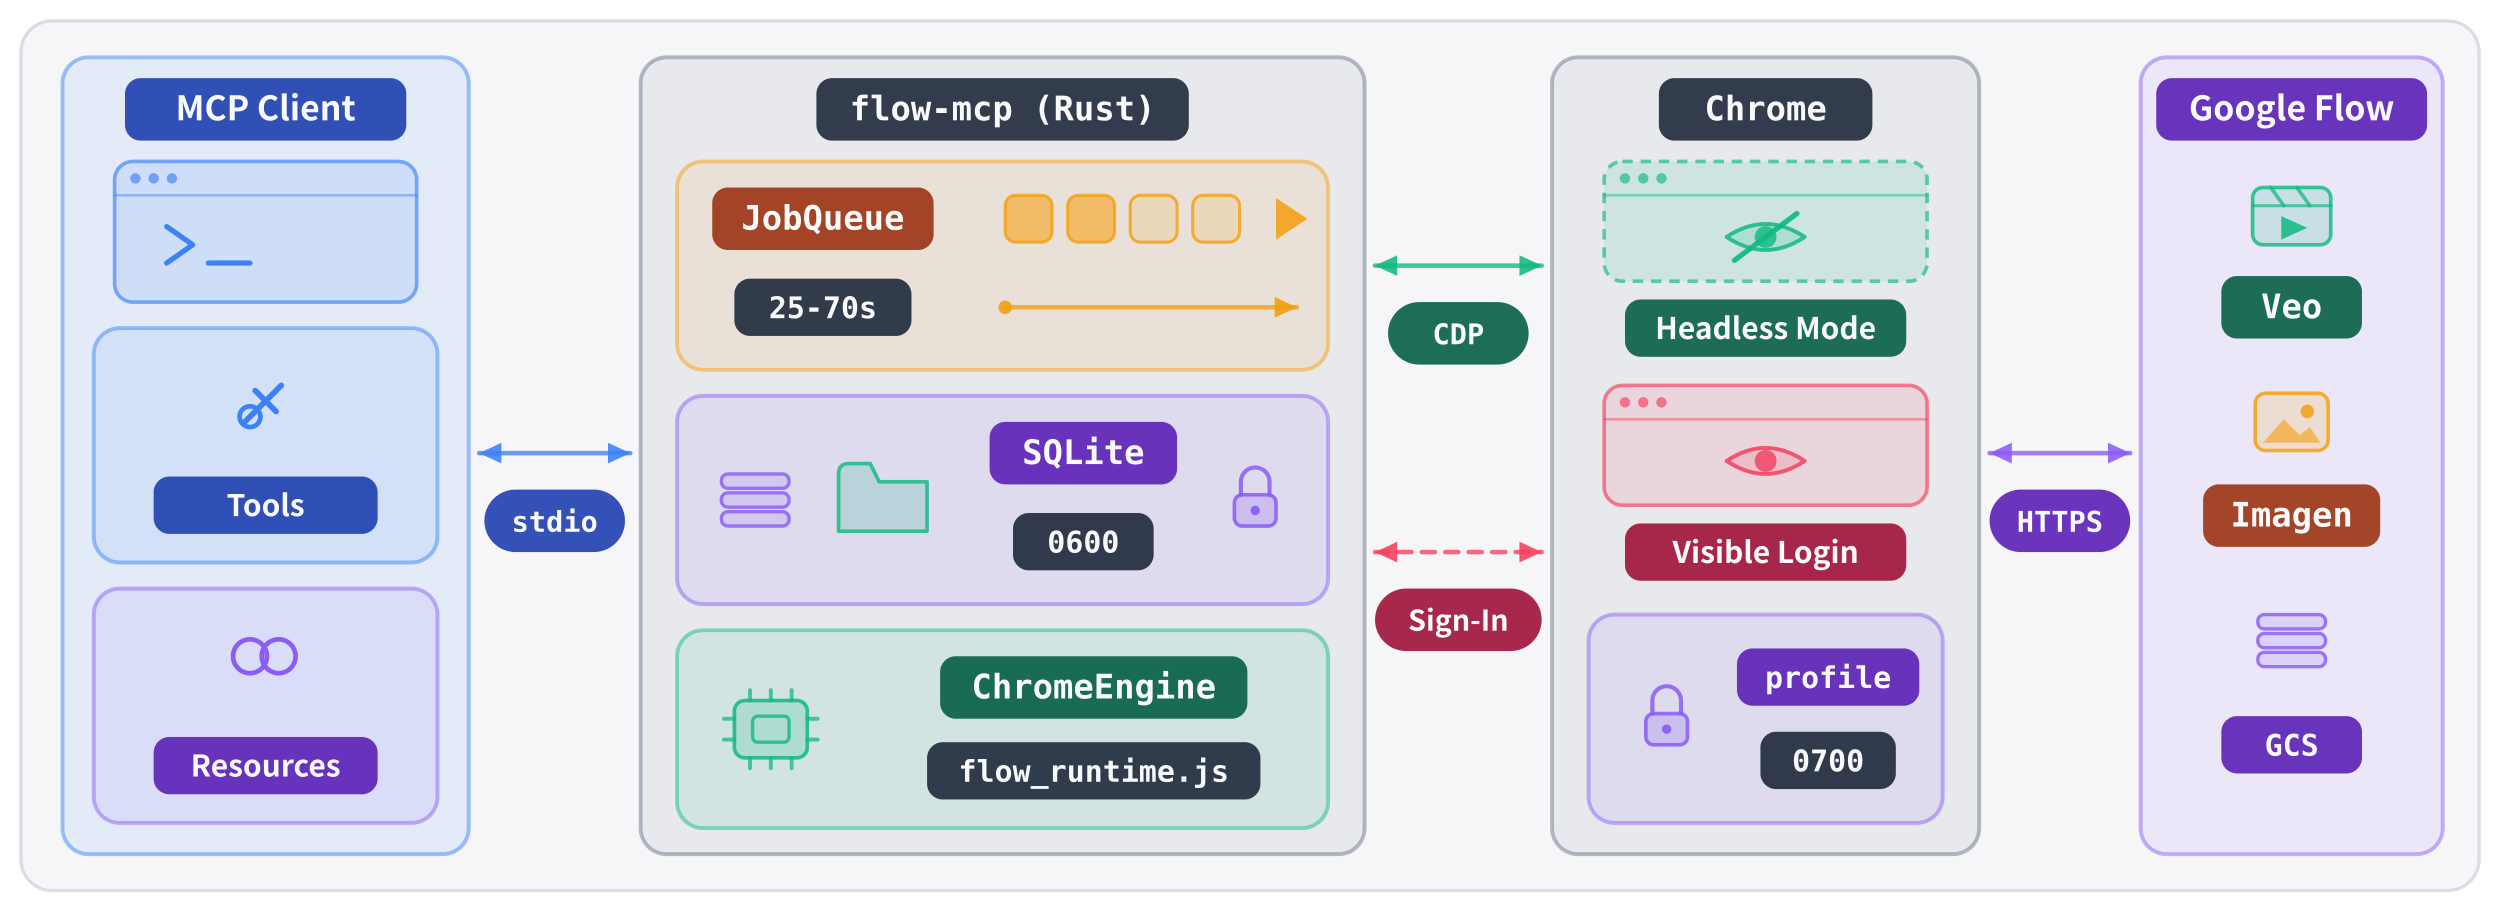
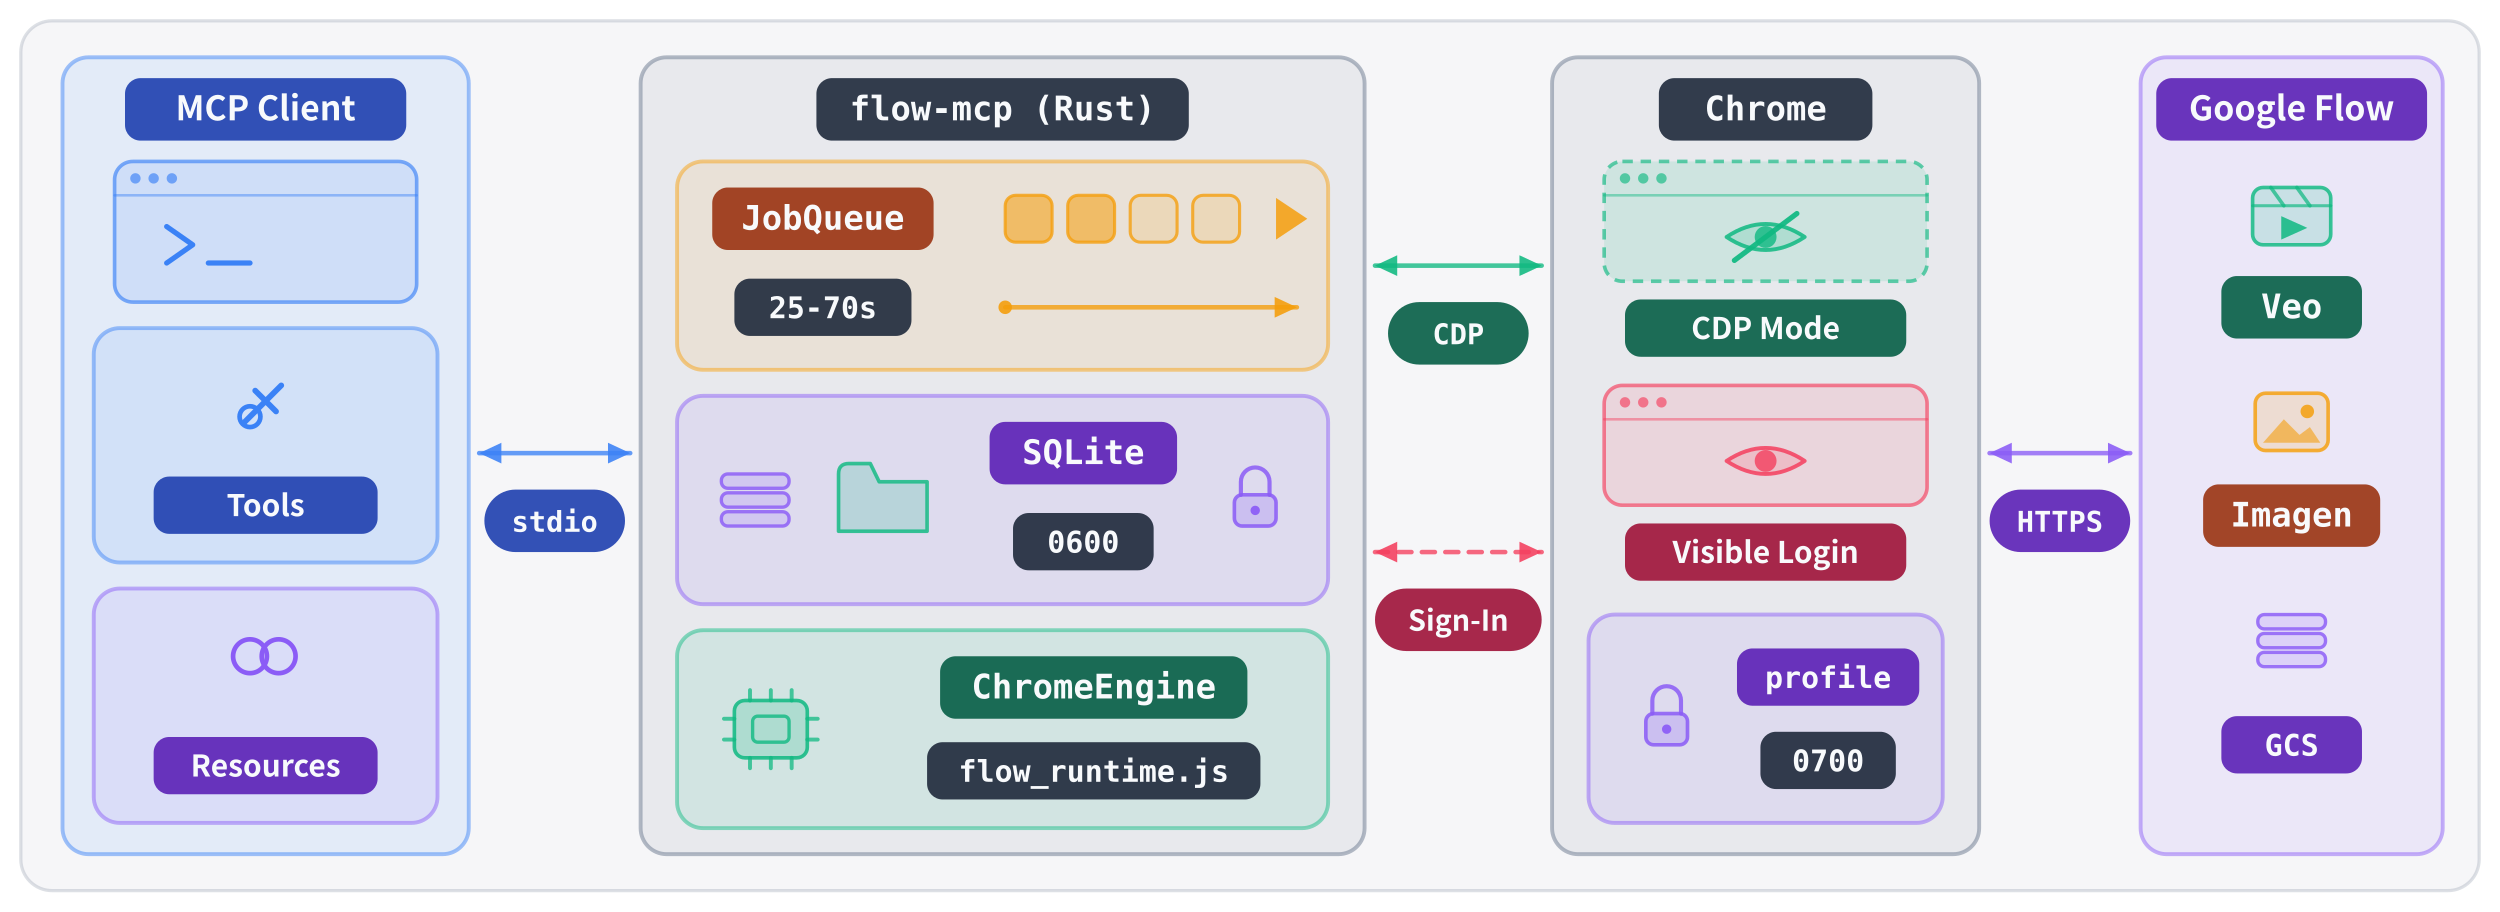
<svg xmlns="http://www.w3.org/2000/svg" viewBox="0 0 960 350" width="100%" role="img" aria-labelledby="svg-title svg-desc">
  <style>
    path, line, polyline, polygon { stroke-linecap: round; stroke-linejoin: round; }
    text { font-family: system-ui, -apple-system, 'Segoe UI', 'PingFang SC', 'Hiragino Sans', 'Noto Sans CJK SC', 'Noto Sans JP', sans-serif; }
    .mono { font-family: ui-monospace, 'SFMono-Regular', Menlo, Consolas, monospace; }
    .h1 { font-size: 13px; font-weight: 700; fill: #f8fafc; }
    .lbl { font-size: 11.5px; font-weight: 600; fill: #f8fafc; }
    .badge { font-size: 11.5px; font-weight: 600; fill: #f8fafc; }
    .pill { font-size: 11px; font-weight: 700; fill: #f8fafc; }
  </style>
  <defs>
    <marker id="arrow-blue" viewBox="0 0 10 10" refX="8.5" refY="5" markerWidth="6.5" markerHeight="6.5" orient="auto-start-reverse">
      <path d="M 1 1.5 L 8.5 5 L 1 8.5 z" fill="#3b82f6" fill-opacity="0.88" />
    </marker>
    <marker id="arrow-teal" viewBox="0 0 10 10" refX="8.5" refY="5" markerWidth="6.5" markerHeight="6.5" orient="auto-start-reverse">
      <path d="M 1 1.5 L 8.5 5 L 1 8.5 z" fill="#10b981" fill-opacity="0.88" />
    </marker>
    <marker id="arrow-amber" viewBox="0 0 10 10" refX="8.5" refY="5" markerWidth="6.5" markerHeight="6.5" orient="auto-start-reverse">
      <path d="M 1 1.5 L 8.5 5 L 1 8.5 z" fill="#f59e0b" fill-opacity="0.88" />
    </marker>
    <marker id="arrow-purple" viewBox="0 0 10 10" refX="8.5" refY="5" markerWidth="6.5" markerHeight="6.5" orient="auto-start-reverse">
      <path d="M 1 1.5 L 8.5 5 L 1 8.5 z" fill="#8b5cf6" fill-opacity="0.88" />
    </marker>
    <marker id="arrow-rose" viewBox="0 0 10 10" refX="8.5" refY="5" markerWidth="6.5" markerHeight="6.5" orient="auto-start-reverse">
      <path d="M 1 1.5 L 8.5 5 L 1 8.5 z" fill="#f43f5e" fill-opacity="0.88" />
    </marker>
    <marker id="arrow-slate" viewBox="0 0 10 10" refX="8.5" refY="5" markerWidth="6.5" markerHeight="6.5" orient="auto-start-reverse">
      <path d="M 1 1.5 L 8.5 5 L 1 8.5 z" fill="#64748b" fill-opacity="0.88" />
    </marker>
  </defs>
  <rect x="8" y="8" width="944" height="334" rx="12" fill="#64748b" fill-opacity="0.06" stroke="#64748b" stroke-opacity="0.22" stroke-width="1.25" />
  <rect x="24" y="22" width="156" height="306" rx="10" fill="#3b82f6" fill-opacity="0.1" stroke="#3b82f6" stroke-opacity="0.48" stroke-width="1.5" />
  <rect data-capsule="1" x="48.0" y="30.0" width="108" height="24.0" rx="6.0" fill="#1e40af" fill-opacity="0.90" stroke="none" />
  <text x="102.0" y="46.2" text-anchor="middle" class="h1" fill="#f8fafc">MCP Client</text>
  <rect x="44" y="62" width="116" height="54" rx="7" fill="#3b82f6" fill-opacity="0.12" stroke="#3b82f6" stroke-opacity="0.65" stroke-width="1.4" />
  <line x1="44" y1="75" x2="160" y2="75" stroke="#3b82f6" stroke-opacity="0.45" stroke-width="1" />
  <circle cx="52" cy="68.5" r="2" fill="#3b82f6" fill-opacity="0.65" />
  <circle cx="59" cy="68.5" r="2" fill="#3b82f6" fill-opacity="0.65" />
  <circle cx="66" cy="68.5" r="2" fill="#3b82f6" fill-opacity="0.65" />
  <path d="M 64 87 L 74 94 L 64 101 M 80 101 L 96 101" fill="none" stroke="#3b82f6" stroke-width="2" />
  <rect x="36" y="126" width="132" height="90" rx="10" fill="#3b82f6" fill-opacity="0.1" stroke="#3b82f6" stroke-opacity="0.48" stroke-width="1.5" />
  <path d="M 94 162 L 108 148 M 98 150 L 106 158" fill="none" stroke="#3b82f6" stroke-width="2.2" />
  <circle cx="96" cy="160" r="4" fill="none" stroke="#3b82f6" stroke-width="1.8" />
  <rect data-capsule="1" x="59.0" y="183.0" width="86" height="22.0" rx="6.0" fill="#1e40af" fill-opacity="0.90" stroke="none" />
  <text x="102.0" y="198.2" text-anchor="middle" class="lbl" fill="#f8fafc">Tools</text>
  <rect x="36" y="226" width="132" height="90" rx="10" fill="#8b5cf6" fill-opacity="0.1" stroke="#8b5cf6" stroke-opacity="0.48" stroke-width="1.5" />
  <circle cx="96" cy="252" r="6.5" fill="none" stroke="#8b5cf6" stroke-width="1.8" />
  <circle cx="107" cy="252" r="6.5" fill="none" stroke="#8b5cf6" stroke-width="1.8" />
  <rect data-capsule="1" x="59.0" y="283.0" width="86" height="22.0" rx="6.0" fill="#5b21b6" fill-opacity="0.90" stroke="none" />
  <text x="102.0" y="298.2" text-anchor="middle" class="lbl" fill="#f8fafc">Resources</text>
  <path d="M 184 174 L 242 174" fill="none" stroke="#3b82f6" stroke-opacity="0.78" stroke-width="1.75" marker-end="url(#arrow-blue)" marker-start="url(#arrow-blue)" />
  <rect data-capsule="1" x="186.0" y="188.0" width="54" height="24.0" rx="12.0" fill="#1e40af" fill-opacity="0.90" stroke="none" />
  <text x="213.0" y="204.2" text-anchor="middle" class="pill mono" fill="#f8fafc">stdio</text>
  <rect x="246" y="22" width="278" height="306" rx="10" fill="#64748b" fill-opacity="0.1" stroke="#64748b" stroke-opacity="0.48" stroke-width="1.5" />
  <rect data-capsule="1" x="313.5" y="30.0" width="143" height="24.0" rx="6.0" fill="#1e293b" fill-opacity="0.90" stroke="none" />
  <text x="385.0" y="46.2" text-anchor="middle" class="h1 mono" fill="#f8fafc">flow-mcp (Rust)</text>
  <rect x="260" y="62" width="250" height="80" rx="10" fill="#f59e0b" fill-opacity="0.1" stroke="#f59e0b" stroke-opacity="0.48" stroke-width="1.5" />
  <rect data-capsule="1" x="273.5" y="72.0" width="85" height="24.0" rx="6.0" fill="#9a3412" fill-opacity="0.90" stroke="none" />
  <text x="316.0" y="88.2" text-anchor="middle" class="h1 mono" fill="#f8fafc">JobQueue</text>
  <rect data-capsule="1" x="282.0" y="107.0" width="68" height="22.0" rx="6.0" fill="#1e293b" fill-opacity="0.90" stroke="none" />
  <text x="316.0" y="122.2" text-anchor="middle" class="badge mono" fill="#f8fafc">25-70s</text>
  <rect x="386" y="75" width="18" height="18" rx="4" fill="#f59e0b" fill-opacity="0.55" stroke="#f59e0b" stroke-opacity="0.78" stroke-width="1.2" />
  <rect x="410" y="75" width="18" height="18" rx="4" fill="#f59e0b" fill-opacity="0.55" stroke="#f59e0b" stroke-opacity="0.78" stroke-width="1.2" />
  <rect x="434" y="75" width="18" height="18" rx="4" fill="#f59e0b" fill-opacity="0.14" stroke="#f59e0b" stroke-opacity="0.78" stroke-width="1.2" />
  <rect x="458" y="75" width="18" height="18" rx="4" fill="#f59e0b" fill-opacity="0.14" stroke="#f59e0b" stroke-opacity="0.78" stroke-width="1.2" />
  <polygon points="490,76 502,84 490,92" fill="#f59e0b" fill-opacity="0.84" />
  <path d="M 386 118 L 498 118" fill="none" stroke="#f59e0b" stroke-opacity="0.78" stroke-width="1.75" marker-end="url(#arrow-amber)" />
  <circle data-anchor="1" cx="386" cy="118" r="2.6" fill="#f59e0b" fill-opacity="0.88" />
  <rect x="260" y="152" width="250" height="80" rx="10" fill="#8b5cf6" fill-opacity="0.1" stroke="#8b5cf6" stroke-opacity="0.48" stroke-width="1.5" />
  <rect x="277" y="182" width="26" height="5.5" rx="2.5" fill="#8b5cf6" fill-opacity="0.16" stroke="#8b5cf6" stroke-opacity="0.82" stroke-width="1.3" />
  <rect x="277" y="189.25" width="26" height="5.5" rx="2.5" fill="#8b5cf6" fill-opacity="0.16" stroke="#8b5cf6" stroke-opacity="0.82" stroke-width="1.3" />
  <rect x="277" y="196.5" width="26" height="5.5" rx="2.5" fill="#8b5cf6" fill-opacity="0.16" stroke="#8b5cf6" stroke-opacity="0.82" stroke-width="1.3" />
  <path d="M 322 182 L 322 204 L 356 204 L 356 185 L 337.6 185 L 334.2 178 L 326 178 Q 322 178 322 182 Z" fill="#10b981" fill-opacity="0.18" stroke="#10b981" stroke-opacity="0.82" stroke-width="1.4" />
  <rect data-capsule="1" x="380.0" y="162.0" width="72" height="24.0" rx="6.0" fill="#5b21b6" fill-opacity="0.90" stroke="none" />
  <text x="416.0" y="178.2" text-anchor="middle" class="h1 mono" fill="#f8fafc">SQLite</text>
  <rect data-capsule="1" x="389.0" y="197.0" width="54" height="22.0" rx="6.0" fill="#1e293b" fill-opacity="0.90" stroke="none" />
  <text x="416.0" y="212.2" text-anchor="middle" class="badge mono" fill="#f8fafc">0600</text>
  <path d="M 476.5 190 L 476.5 185 A 5.5 5.5 0 0 1 487.5 185 L 487.5 190" fill="none" stroke="#8b5cf6" stroke-opacity="0.85" stroke-width="1.6" />
  <rect x="474" y="190" width="16" height="12" rx="3" fill="#8b5cf6" fill-opacity="0.22" stroke="#8b5cf6" stroke-opacity="0.85" stroke-width="1.4" />
  <circle cx="482" cy="196" r="1.8" fill="#8b5cf6" fill-opacity="0.92" />
  <rect x="260" y="242" width="250" height="76" rx="10" fill="#10b981" fill-opacity="0.1" stroke="#10b981" stroke-opacity="0.48" stroke-width="1.5" />
  <rect x="282" y="269" width="28" height="22" rx="4" fill="#10b981" fill-opacity="0.18" stroke="#10b981" stroke-opacity="0.85" stroke-width="1.4" />
  <rect x="289" y="275" width="14" height="10" rx="2" fill="none" stroke="#10b981" stroke-opacity="0.80" stroke-width="1.3" />
  <line x1="288" y1="265" x2="288" y2="269" stroke="#10b981" stroke-opacity="0.75" stroke-width="1.5" />
  <line x1="288" y1="291" x2="288" y2="295" stroke="#10b981" stroke-opacity="0.75" stroke-width="1.5" />
  <line x1="296" y1="265" x2="296" y2="269" stroke="#10b981" stroke-opacity="0.75" stroke-width="1.5" />
  <line x1="296" y1="291" x2="296" y2="295" stroke="#10b981" stroke-opacity="0.75" stroke-width="1.5" />
  <line x1="304" y1="265" x2="304" y2="269" stroke="#10b981" stroke-opacity="0.75" stroke-width="1.5" />
  <line x1="304" y1="291" x2="304" y2="295" stroke="#10b981" stroke-opacity="0.75" stroke-width="1.5" />
  <line x1="278" y1="276" x2="282" y2="276" stroke="#10b981" stroke-opacity="0.75" stroke-width="1.5" />
  <line x1="310" y1="276" x2="314" y2="276" stroke="#10b981" stroke-opacity="0.75" stroke-width="1.5" />
  <line x1="278" y1="284" x2="282" y2="284" stroke="#10b981" stroke-opacity="0.75" stroke-width="1.5" />
  <line x1="310" y1="284" x2="314" y2="284" stroke="#10b981" stroke-opacity="0.75" stroke-width="1.5" />
  <rect data-capsule="1" x="361.0" y="252.0" width="118" height="24.0" rx="6.0" fill="#065f46" fill-opacity="0.90" stroke="none" />
  <text x="420.0" y="268.2" text-anchor="middle" class="h1 mono" fill="#f8fafc">ChromeEngine</text>
  <rect data-capsule="1" x="356.0" y="285.0" width="128" height="22.0" rx="6.0" fill="#1e293b" fill-opacity="0.90" stroke="none" />
  <text x="420.0" y="300.2" text-anchor="middle" class="badge mono" fill="#f8fafc">flow_runtime.js</text>
  <path d="M 528 102 L 592 102" fill="none" stroke="#10b981" stroke-opacity="0.78" stroke-width="1.75" marker-end="url(#arrow-teal)" marker-start="url(#arrow-teal)" />
  <rect data-capsule="1" x="533.0" y="116.0" width="54" height="24.0" rx="12.0" fill="#065f46" fill-opacity="0.90" stroke="none" />
  <text x="560.0" y="132.2" text-anchor="middle" class="pill mono" fill="#f8fafc">CDP</text>
  <path d="M 528 212 L 592 212" fill="none" stroke="#f43f5e" stroke-opacity="0.78" stroke-width="1.75" marker-end="url(#arrow-rose)" marker-start="url(#arrow-rose)" stroke-dasharray="5 4" />
  <rect data-capsule="1" x="528.0" y="226.0" width="64" height="24.0" rx="12.0" fill="#9f1239" fill-opacity="0.90" stroke="none" />
  <text x="560.0" y="242.2" text-anchor="middle" class="pill" fill="#f8fafc">Sign-In</text>
  <rect x="596" y="22" width="164" height="306" rx="10" fill="#64748b" fill-opacity="0.1" stroke="#64748b" stroke-opacity="0.48" stroke-width="1.5" />
  <rect data-capsule="1" x="637.0" y="30.0" width="82" height="24.0" rx="6.0" fill="#1e293b" fill-opacity="0.90" stroke="none" />
  <text x="678.0" y="46.2" text-anchor="middle" class="h1 mono" fill="#f8fafc">Chrome</text>
  <rect x="616" y="62" width="124" height="46" rx="7" fill="#10b981" fill-opacity="0.12" stroke="#10b981" stroke-opacity="0.65" stroke-width="1.4" stroke-dasharray="4 3" />
  <line x1="616" y1="75" x2="740" y2="75" stroke="#10b981" stroke-opacity="0.45" stroke-width="1" />
  <circle cx="624" cy="68.5" r="2" fill="#10b981" fill-opacity="0.65" />
  <circle cx="631" cy="68.5" r="2" fill="#10b981" fill-opacity="0.65" />
  <circle cx="638" cy="68.5" r="2" fill="#10b981" fill-opacity="0.65" />
  <path d="M 663 91 Q 678 81 693 91 Q 678 101 663 91 Z" fill="#10b981" fill-opacity="0.16" stroke="#10b981" stroke-opacity="0.85" stroke-width="1.5" />
  <circle cx="678" cy="91" r="4.2" fill="#10b981" fill-opacity="0.80" />
  <line x1="666" y1="100" x2="690" y2="82" stroke="#10b981" stroke-opacity="0.92" stroke-width="2" />
  <rect data-capsule="1" x="624.0" y="115.0" width="108" height="22.0" rx="6.0" fill="#065f46" fill-opacity="0.90" stroke="none" />
-   <text x="678.0" y="130.2" text-anchor="middle" class="lbl" fill="#f8fafc">Headless Mode</text>
+   <text x="678.0" y="130.2" text-anchor="middle" class="lbl" fill="#f8fafc">CDP Mode</text>
  <rect x="616" y="148" width="124" height="46" rx="7" fill="#f43f5e" fill-opacity="0.12" stroke="#f43f5e" stroke-opacity="0.65" stroke-width="1.4" />
  <line x1="616" y1="161" x2="740" y2="161" stroke="#f43f5e" stroke-opacity="0.45" stroke-width="1" />
  <circle cx="624" cy="154.5" r="2" fill="#f43f5e" fill-opacity="0.65" />
  <circle cx="631" cy="154.5" r="2" fill="#f43f5e" fill-opacity="0.65" />
  <circle cx="638" cy="154.5" r="2" fill="#f43f5e" fill-opacity="0.65" />
  <path d="M 663 177 Q 678 167 693 177 Q 678 187 663 177 Z" fill="#f43f5e" fill-opacity="0.16" stroke="#f43f5e" stroke-opacity="0.85" stroke-width="1.5" />
  <circle cx="678" cy="177" r="4.2" fill="#f43f5e" fill-opacity="0.80" />
  <rect data-capsule="1" x="624.0" y="201.0" width="108" height="22.0" rx="6.0" fill="#9f1239" fill-opacity="0.90" stroke="none" />
  <text x="678.0" y="216.2" text-anchor="middle" class="lbl" fill="#f8fafc">Visible Login</text>
  <rect x="610" y="236" width="136" height="80" rx="10" fill="#8b5cf6" fill-opacity="0.1" stroke="#8b5cf6" stroke-opacity="0.48" stroke-width="1.5" />
  <path d="M 634.5 274 L 634.5 269 A 5.5 5.5 0 0 1 645.5 269 L 645.5 274" fill="none" stroke="#8b5cf6" stroke-opacity="0.85" stroke-width="1.6" />
  <rect x="632" y="274" width="16" height="12" rx="3" fill="#8b5cf6" fill-opacity="0.22" stroke="#8b5cf6" stroke-opacity="0.85" stroke-width="1.4" />
  <circle cx="640" cy="280" r="1.8" fill="#8b5cf6" fill-opacity="0.92" />
  <rect data-capsule="1" x="667.0" y="249.0" width="70" height="22.0" rx="6.0" fill="#5b21b6" fill-opacity="0.90" stroke="none" />
  <text x="702.0" y="264.2" text-anchor="middle" class="badge mono" fill="#f8fafc">profile</text>
  <rect data-capsule="1" x="676.0" y="281.0" width="52" height="22.0" rx="6.0" fill="#1e293b" fill-opacity="0.90" stroke="none" />
  <text x="702.0" y="296.2" text-anchor="middle" class="badge mono" fill="#f8fafc">0700</text>
  <path d="M 764 174 L 818 174" fill="none" stroke="#8b5cf6" stroke-opacity="0.78" stroke-width="1.75" marker-end="url(#arrow-purple)" marker-start="url(#arrow-purple)" />
  <rect data-capsule="1" x="764.0" y="188.0" width="54" height="24.0" rx="12.0" fill="#5b21b6" fill-opacity="0.90" stroke="none" />
  <text x="791.0" y="204.2" text-anchor="middle" class="pill mono" fill="#f8fafc">HTTPS</text>
  <rect x="822" y="22" width="116" height="306" rx="10" fill="#8b5cf6" fill-opacity="0.1" stroke="#8b5cf6" stroke-opacity="0.48" stroke-width="1.5" />
  <rect data-capsule="1" x="828.0" y="30.0" width="104" height="24.0" rx="6.0" fill="#5b21b6" fill-opacity="0.90" stroke="none" />
  <text x="880.0" y="46.2" text-anchor="middle" class="h1" fill="#f8fafc">Google Flow</text>
  <rect x="865" y="72" width="30" height="22" rx="4" fill="#10b981" fill-opacity="0.16" stroke="#10b981" stroke-opacity="0.82" stroke-width="1.4" />
  <line x1="865" y1="79" x2="895" y2="79" stroke="#10b981" stroke-opacity="0.68" stroke-width="1.2" />
  <line x1="872" y1="72" x2="877" y2="79" stroke="#10b981" stroke-opacity="0.72" stroke-width="1.4" />
  <line x1="882" y1="72" x2="887" y2="79" stroke="#10b981" stroke-opacity="0.72" stroke-width="1.4" />
  <polygon points="876,83 886,87.5 876,92" fill="#10b981" fill-opacity="0.85" />
  <rect data-capsule="1" x="853.0" y="106.0" width="54" height="24.0" rx="6.0" fill="#065f46" fill-opacity="0.90" stroke="none" />
  <text x="880.0" y="122.2" text-anchor="middle" class="h1 mono" fill="#f8fafc">Veo</text>
  <rect x="866" y="151" width="28" height="22" rx="4" fill="#f59e0b" fill-opacity="0.16" stroke="#f59e0b" stroke-opacity="0.82" stroke-width="1.4" />
  <circle cx="886" cy="158" r="2.6" fill="#f59e0b" fill-opacity="0.84" />
  <polygon points="869,170 877,161 883,167 887,164 891,170" fill="#f59e0b" fill-opacity="0.58" />
  <rect data-capsule="1" x="846.0" y="186.0" width="68" height="24.0" rx="6.0" fill="#9a3412" fill-opacity="0.90" stroke="none" />
  <text x="880.0" y="202.2" text-anchor="middle" class="h1 mono" fill="#f8fafc">Imagen</text>
  <rect x="867" y="236" width="26" height="5.5" rx="2.5" fill="#8b5cf6" fill-opacity="0.16" stroke="#8b5cf6" stroke-opacity="0.82" stroke-width="1.3" />
  <rect x="867" y="243.25" width="26" height="5.5" rx="2.5" fill="#8b5cf6" fill-opacity="0.16" stroke="#8b5cf6" stroke-opacity="0.82" stroke-width="1.3" />
  <rect x="867" y="250.5" width="26" height="5.5" rx="2.5" fill="#8b5cf6" fill-opacity="0.16" stroke="#8b5cf6" stroke-opacity="0.82" stroke-width="1.3" />
  <rect data-capsule="1" x="853.0" y="275.0" width="54" height="22.0" rx="6.0" fill="#5b21b6" fill-opacity="0.90" stroke="none" />
  <text x="880.0" y="290.2" text-anchor="middle" class="badge mono" fill="#f8fafc">GCS</text>
</svg>
